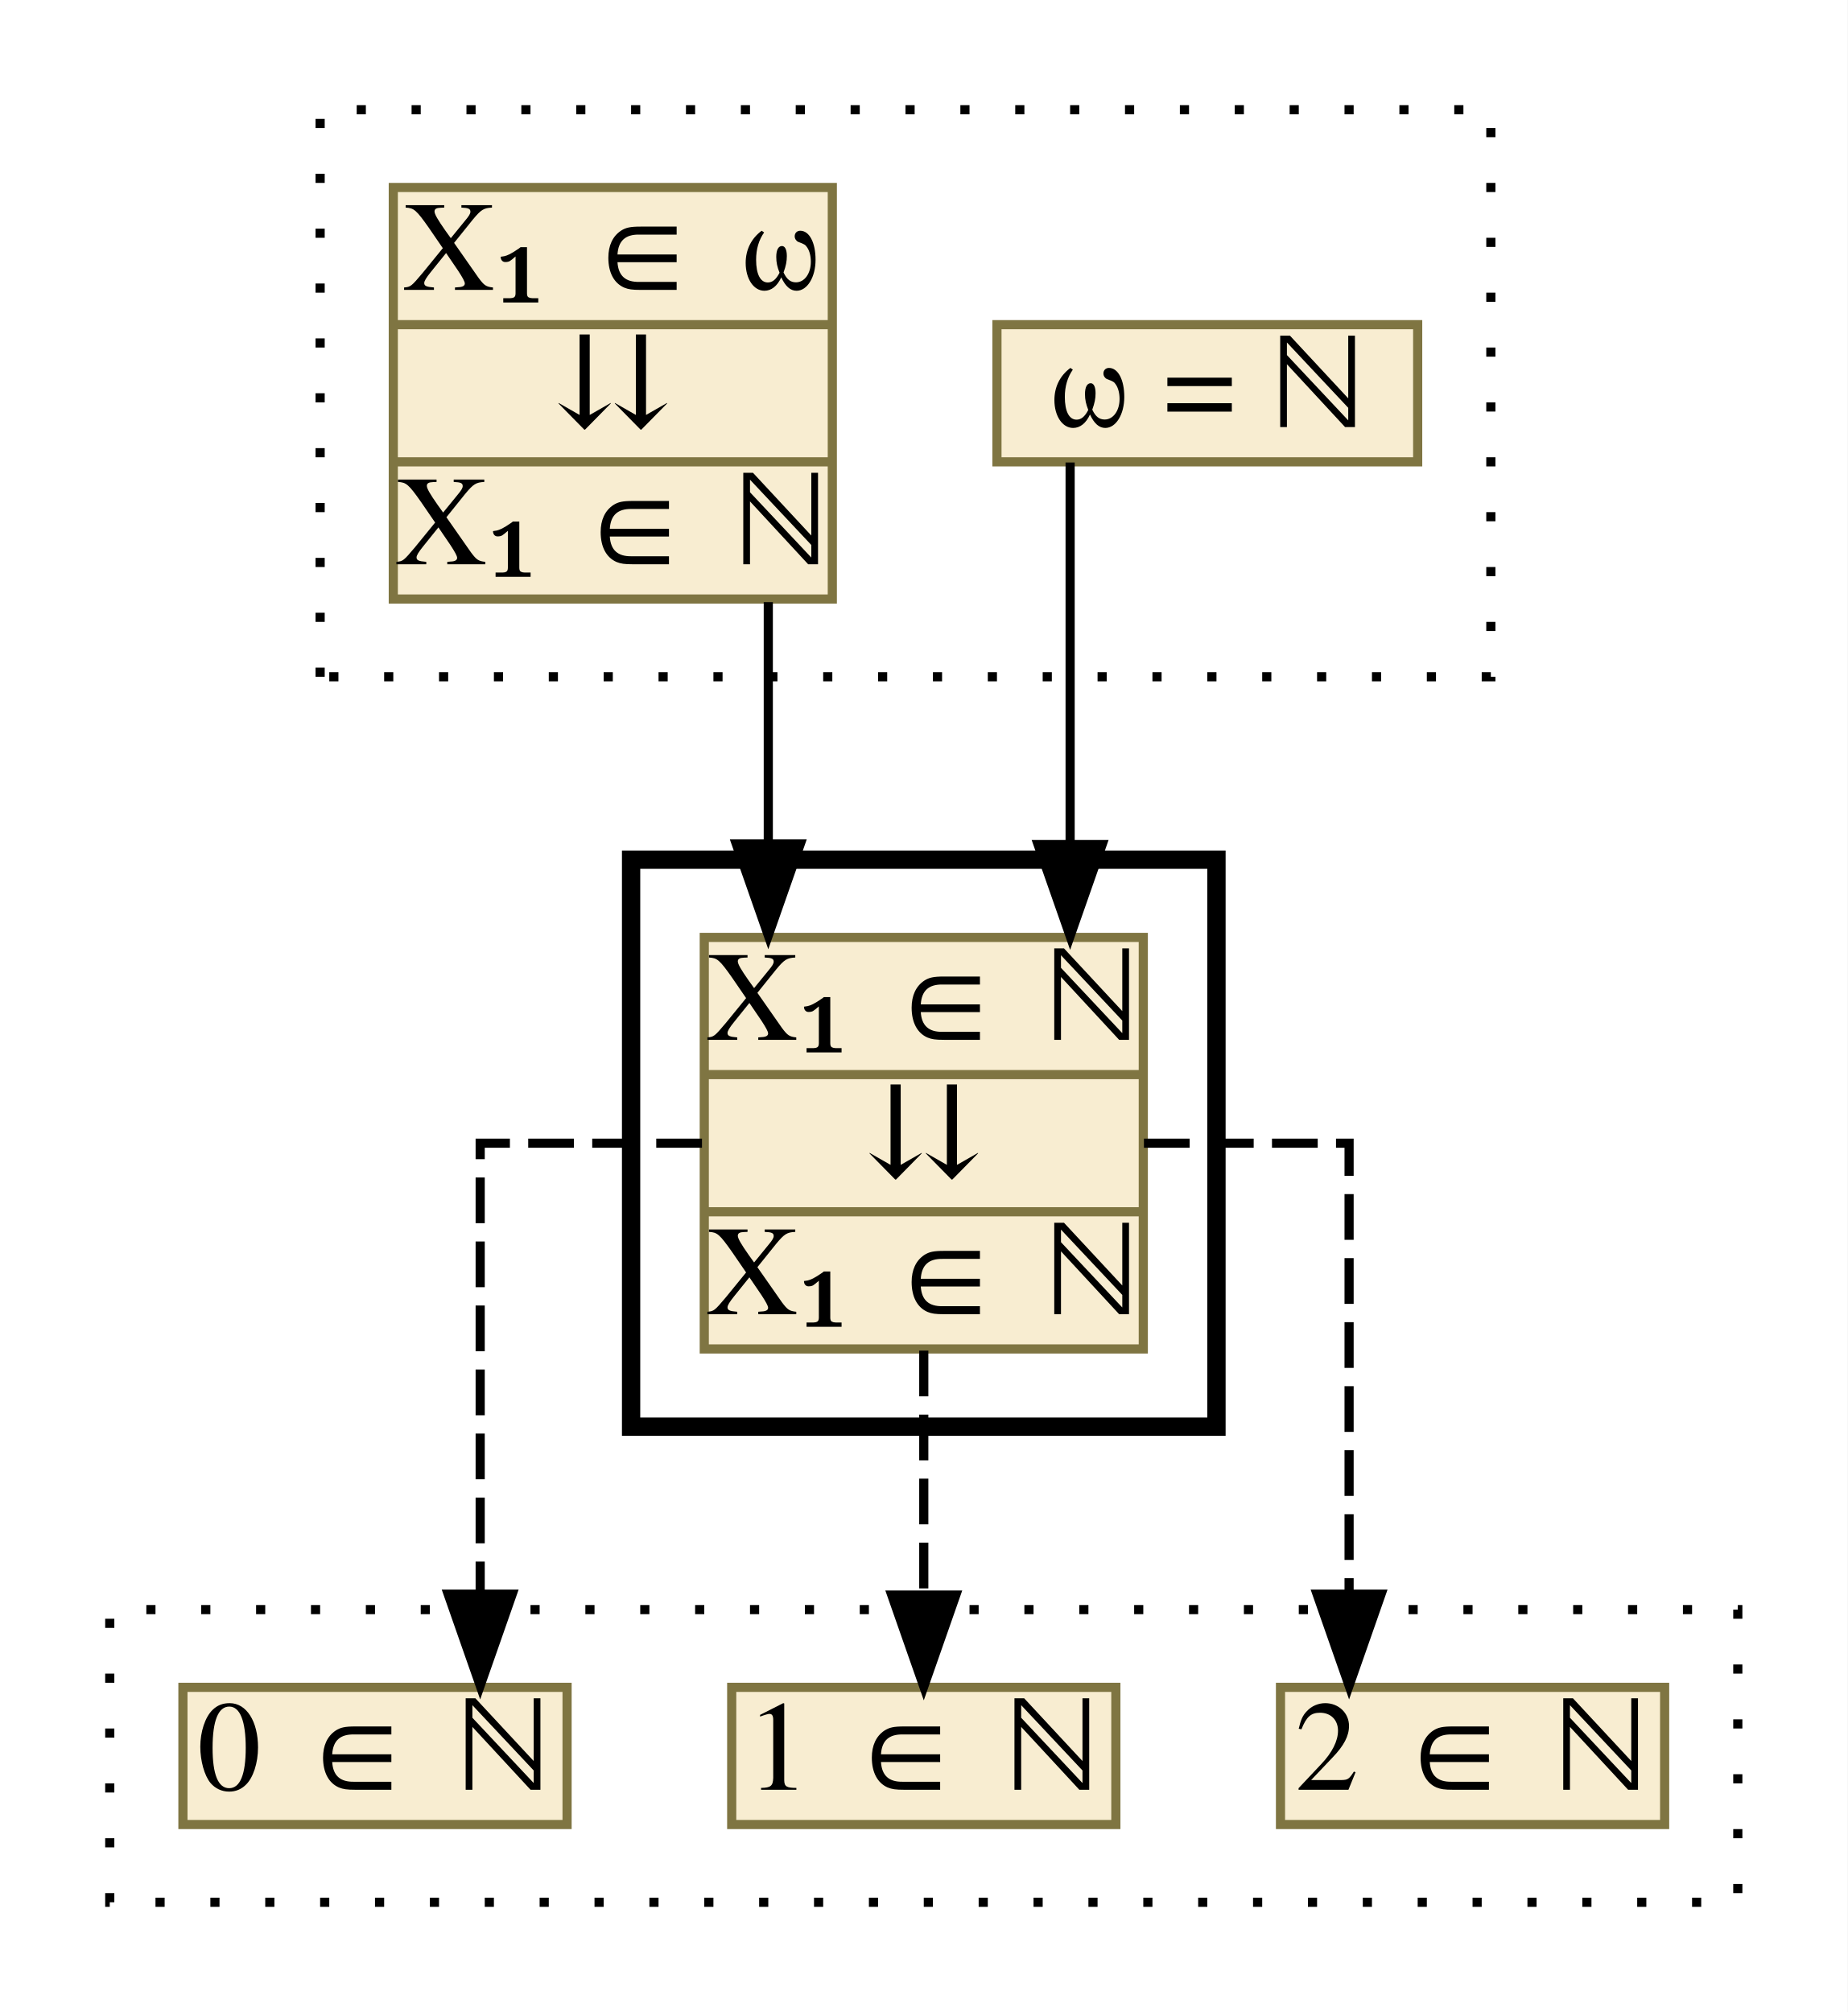
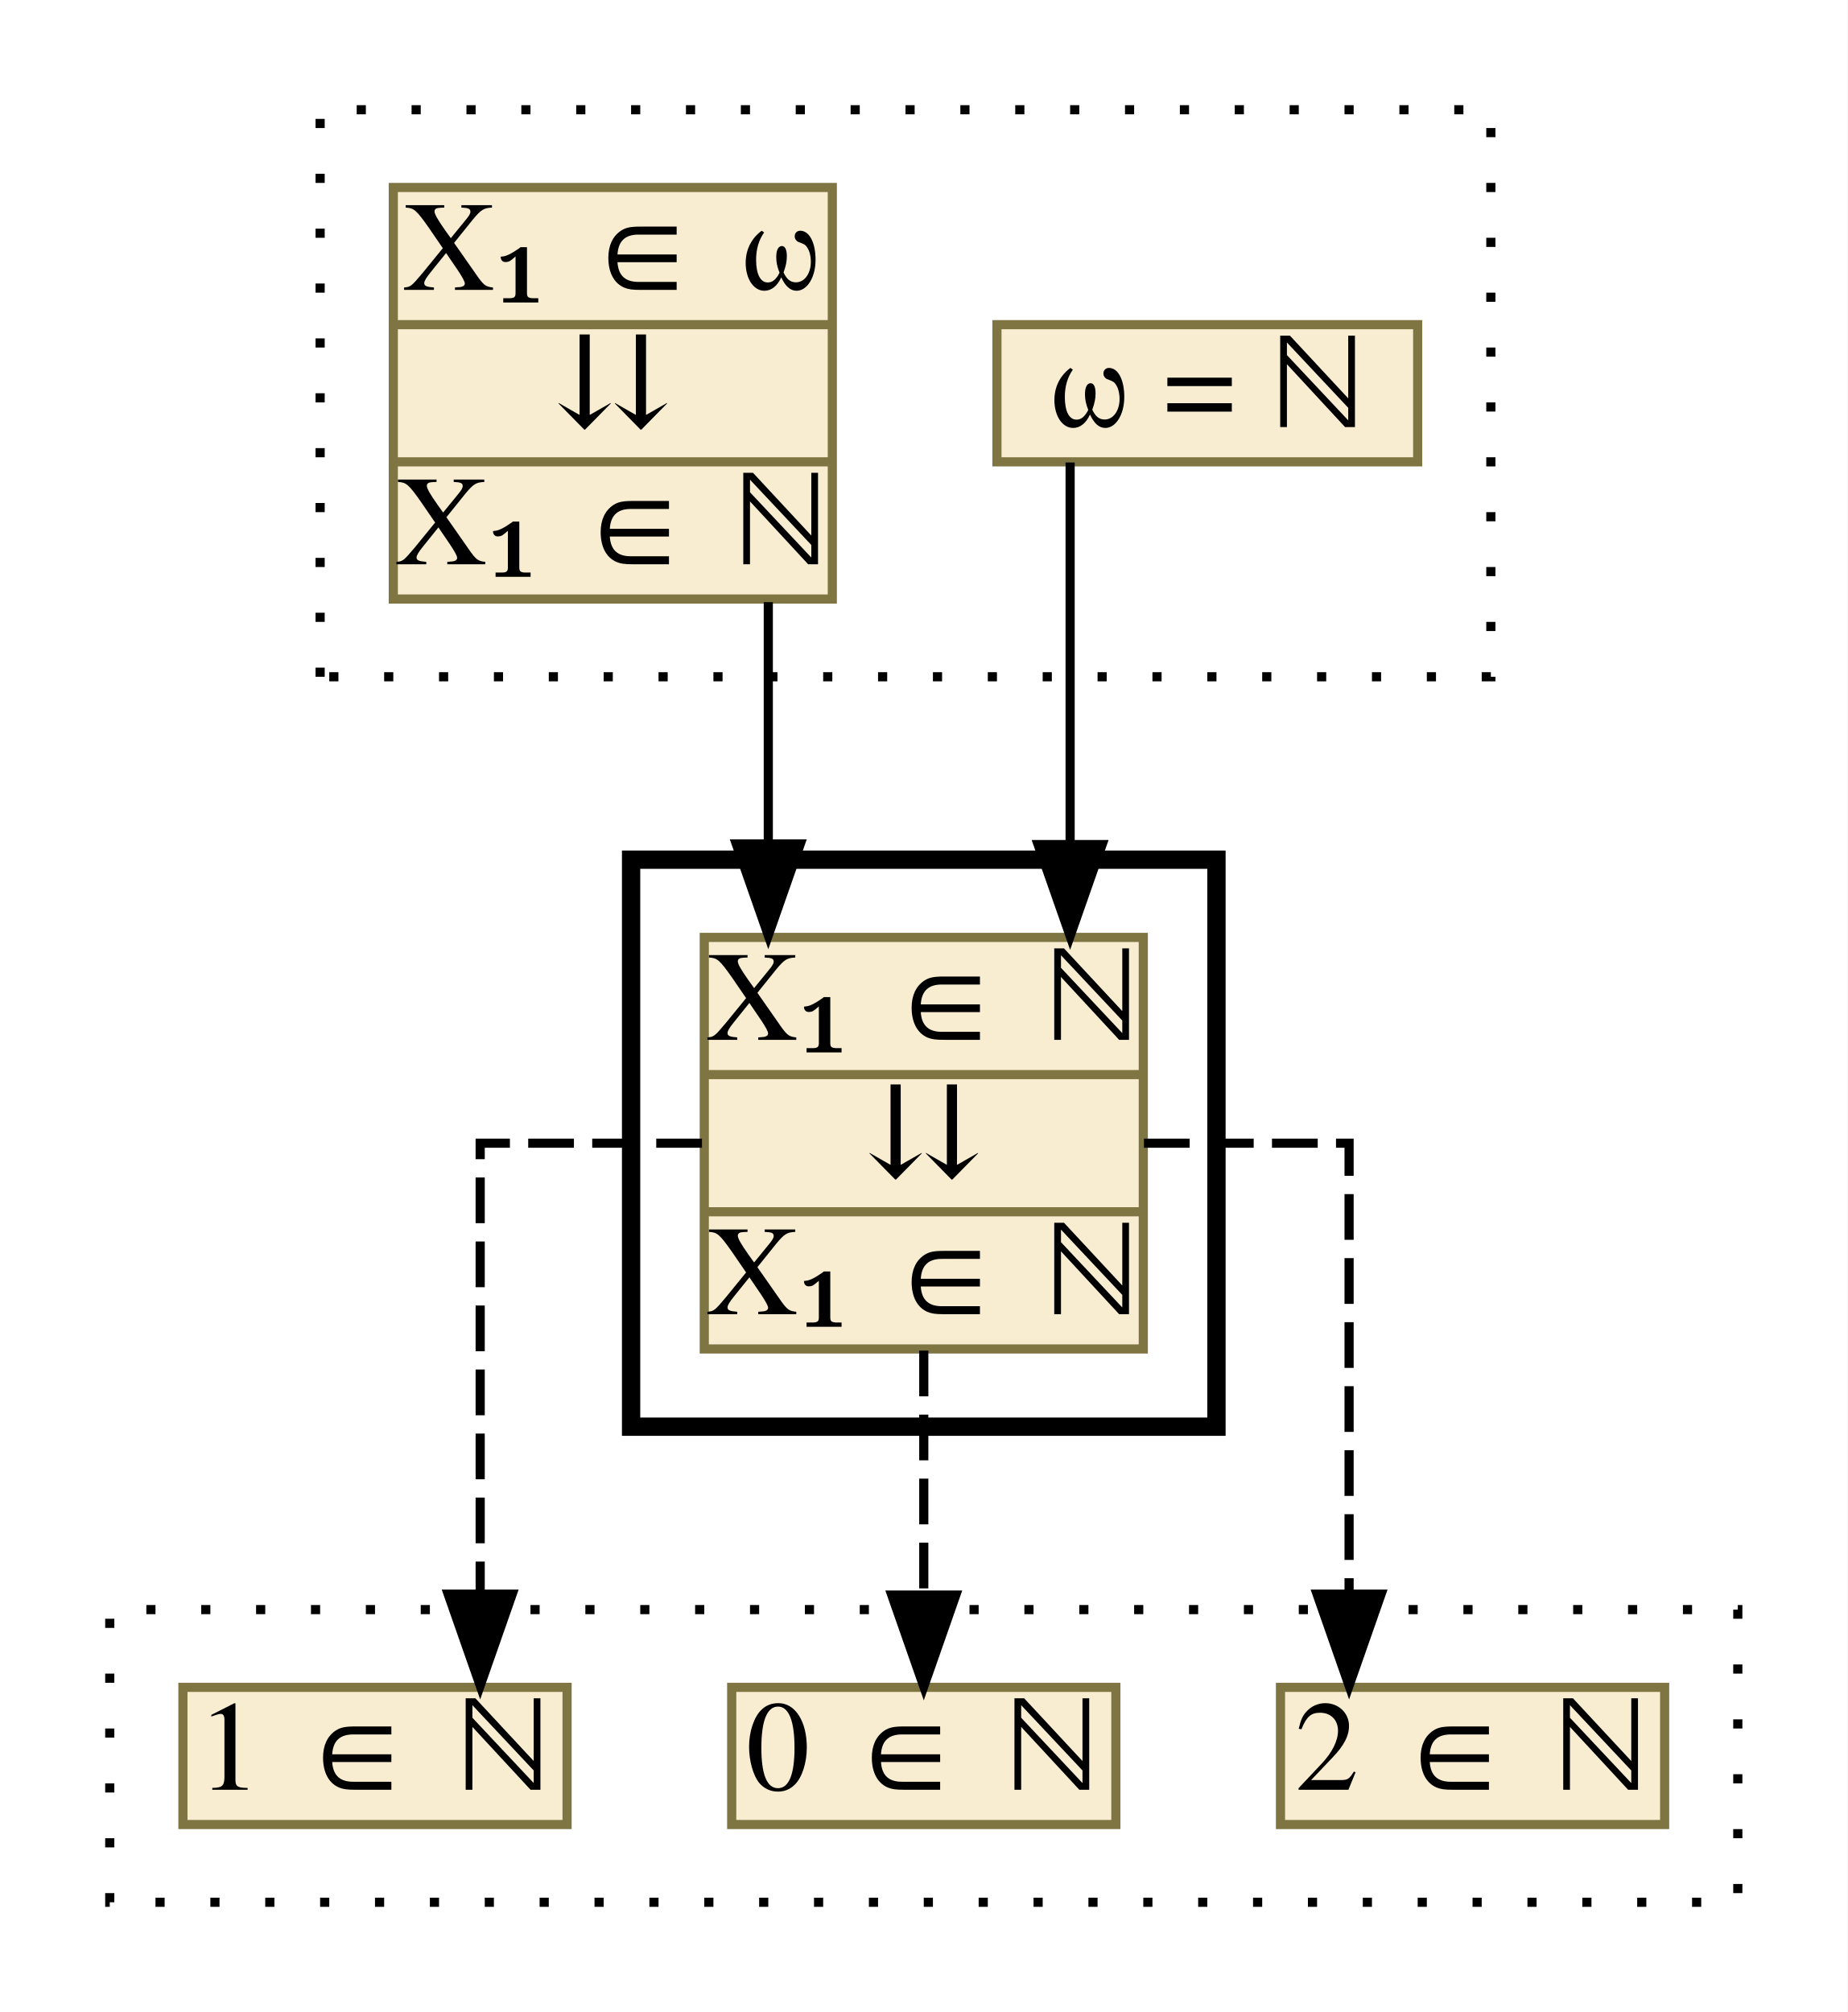
<svg xmlns="http://www.w3.org/2000/svg" xmlns:xlink="http://www.w3.org/1999/xlink" width="202pt" height="220pt" viewBox="0.00 0.00 202.00 220.00">
  <g id="graph0" class="graph" transform="scale(1 1) rotate(0) translate(4 216)">
    <polygon fill="white" stroke="transparent" points="-4,4 -4,-216 198,-216 198,4 -4,4" />
    <g id="clust1" class="cluster">
      <polygon fill="none" stroke="black" stroke-dasharray="1,5" points="31,-142 31,-204 159,-204 159,-142 31,-142" />
    </g>
    <g id="clust2" class="cluster">
      <polygon fill="none" stroke="black" stroke-width="2" points="65,-60 65,-122 129,-122 129,-60 65,-60" />
    </g>
    <g id="clust3" class="cluster">
      <polygon fill="none" stroke="black" stroke-dasharray="1,5" points="8,-8 8,-40 186,-40 186,-8 8,-8" />
    </g>
    <g id="node1" class="node">
      <g id="a_node1">
        <a xlink:href="c_0_57.html" xlink:title="{ω = ℕ}" target="_parent">
          <polygon fill="#f8edd1" stroke="#7f7542" points="105,-165.5 105,-180.5 151,-180.5 151,-165.5 105,-165.5" />
          <text text-anchor="middle" x="128" y="-169.3" font-family="Times,serif" font-size="14.00">ω = ℕ</text>
        </a>
      </g>
    </g>
    <g id="node3" class="node">
      <g id="a_node3">
        <a xlink:href="c_0_104.html" xlink:title="{X₁ ∈ ℕ|⇊|X₁ ∈ ℕ}" target="_parent">
          <polygon fill="#f8edd1" stroke="#7f7542" points="73,-68.5 73,-113.5 121,-113.5 121,-68.5 73,-68.5" />
          <text text-anchor="middle" x="97" y="-102.3" font-family="Times,serif" font-size="14.00">X₁ ∈ ℕ</text>
          <polyline fill="none" stroke="#7f7542" points="73,-98.5 121,-98.5 " />
          <text text-anchor="middle" x="97" y="-87.3" font-family="Times,serif" font-size="14.00">⇊</text>
          <polyline fill="none" stroke="#7f7542" points="73,-83.5 121,-83.5 " />
          <text text-anchor="middle" x="97" y="-72.3" font-family="Times,serif" font-size="14.00">X₁ ∈ ℕ</text>
        </a>
      </g>
    </g>
    <g id="edge1" class="edge">
      <path fill="none" stroke="black" d="M113,-165.43C113,-165.43 113,-123.65 113,-123.65" />
      <polygon fill="black" stroke="black" points="116.5,-123.65 113,-113.65 109.5,-123.65 116.5,-123.65" />
    </g>
    <g id="node2" class="node">
      <g id="a_node2">
        <a xlink:href="c_0_94.html" xlink:title="{X₁ ∈ ω|⇊|X₁ ∈ ℕ}" target="_parent">
          <polygon fill="#f8edd1" stroke="#7f7542" points="39,-150.5 39,-195.5 87,-195.5 87,-150.5 39,-150.5" />
          <text text-anchor="middle" x="63" y="-184.3" font-family="Times,serif" font-size="14.00">X₁ ∈ ω</text>
          <polyline fill="none" stroke="#7f7542" points="39,-180.5 87,-180.5 " />
          <text text-anchor="middle" x="63" y="-169.3" font-family="Times,serif" font-size="14.00">⇊</text>
          <polyline fill="none" stroke="#7f7542" points="39,-165.5 87,-165.5 " />
          <text text-anchor="middle" x="63" y="-154.3" font-family="Times,serif" font-size="14.00">X₁ ∈ ℕ</text>
        </a>
      </g>
    </g>
    <g id="edge2" class="edge">
      <path fill="none" stroke="black" d="M80,-150.16C80,-150.16 80,-123.72 80,-123.72" />
      <polygon fill="black" stroke="black" points="83.5,-123.72 80,-113.72 76.5,-123.72 83.5,-123.72" />
    </g>
    <g id="node4" class="node">
      <g id="a_node4">
        <a xlink:href="c_0_157.html" xlink:title="{2 ∈ ℕ}" target="_parent">
          <polygon fill="#f8edd1" stroke="#7f7542" points="136,-16.5 136,-31.5 178,-31.5 178,-16.5 136,-16.5" />
          <text text-anchor="middle" x="157" y="-20.3" font-family="Times,serif" font-size="14.00">2 ∈ ℕ</text>
        </a>
      </g>
    </g>
    <g id="edge3" class="edge">
      <path fill="none" stroke="black" stroke-dasharray="5,2" d="M121.07,-91C132.41,-91 143.5,-91 143.5,-91 143.5,-91 143.5,-41.69 143.5,-41.69" />
      <polygon fill="black" stroke="black" points="147,-41.69 143.5,-31.69 140,-41.69 147,-41.69" />
    </g>
    <g id="node5" class="node">
      <g id="a_node5">
-         <a xlink:href="c_0_106.html" xlink:title="{1 ∈ ℕ}" target="_parent">
+         <a xlink:href="c_0_100.html" xlink:title="{0 ∈ ℕ}" target="_parent">
          <polygon fill="#f8edd1" stroke="#7f7542" points="76,-16.5 76,-31.5 118,-31.5 118,-16.5 76,-16.5" />
-           <text text-anchor="middle" x="97" y="-20.3" font-family="Times,serif" font-size="14.00">1 ∈ ℕ</text>
+           <text text-anchor="middle" x="97" y="-20.3" font-family="Times,serif" font-size="14.00">0 ∈ ℕ</text>
        </a>
      </g>
    </g>
    <g id="edge4" class="edge">
      <path fill="none" stroke="black" stroke-dasharray="5,2" d="M97,-68.32C97,-68.32 97,-41.59 97,-41.59" />
      <polygon fill="black" stroke="black" points="100.5,-41.59 97,-31.59 93.5,-41.59 100.5,-41.59" />
    </g>
    <g id="node6" class="node">
      <g id="a_node6">
-         <a xlink:href="c_0_100.html" xlink:title="{0 ∈ ℕ}" target="_parent">
+         <a xlink:href="c_0_106.html" xlink:title="{1 ∈ ℕ}" target="_parent">
          <polygon fill="#f8edd1" stroke="#7f7542" points="16,-16.5 16,-31.5 58,-31.5 58,-16.5 16,-16.5" />
-           <text text-anchor="middle" x="37" y="-20.3" font-family="Times,serif" font-size="14.00">0 ∈ ℕ</text>
+           <text text-anchor="middle" x="37" y="-20.3" font-family="Times,serif" font-size="14.00">1 ∈ ℕ</text>
        </a>
      </g>
    </g>
    <g id="edge5" class="edge">
      <path fill="none" stroke="black" stroke-dasharray="5,2" d="M72.75,-91C60.62,-91 48.5,-91 48.5,-91 48.5,-91 48.5,-41.69 48.5,-41.69" />
      <polygon fill="black" stroke="black" points="52,-41.69 48.5,-31.69 45,-41.69 52,-41.69" />
    </g>
  </g>
</svg>
